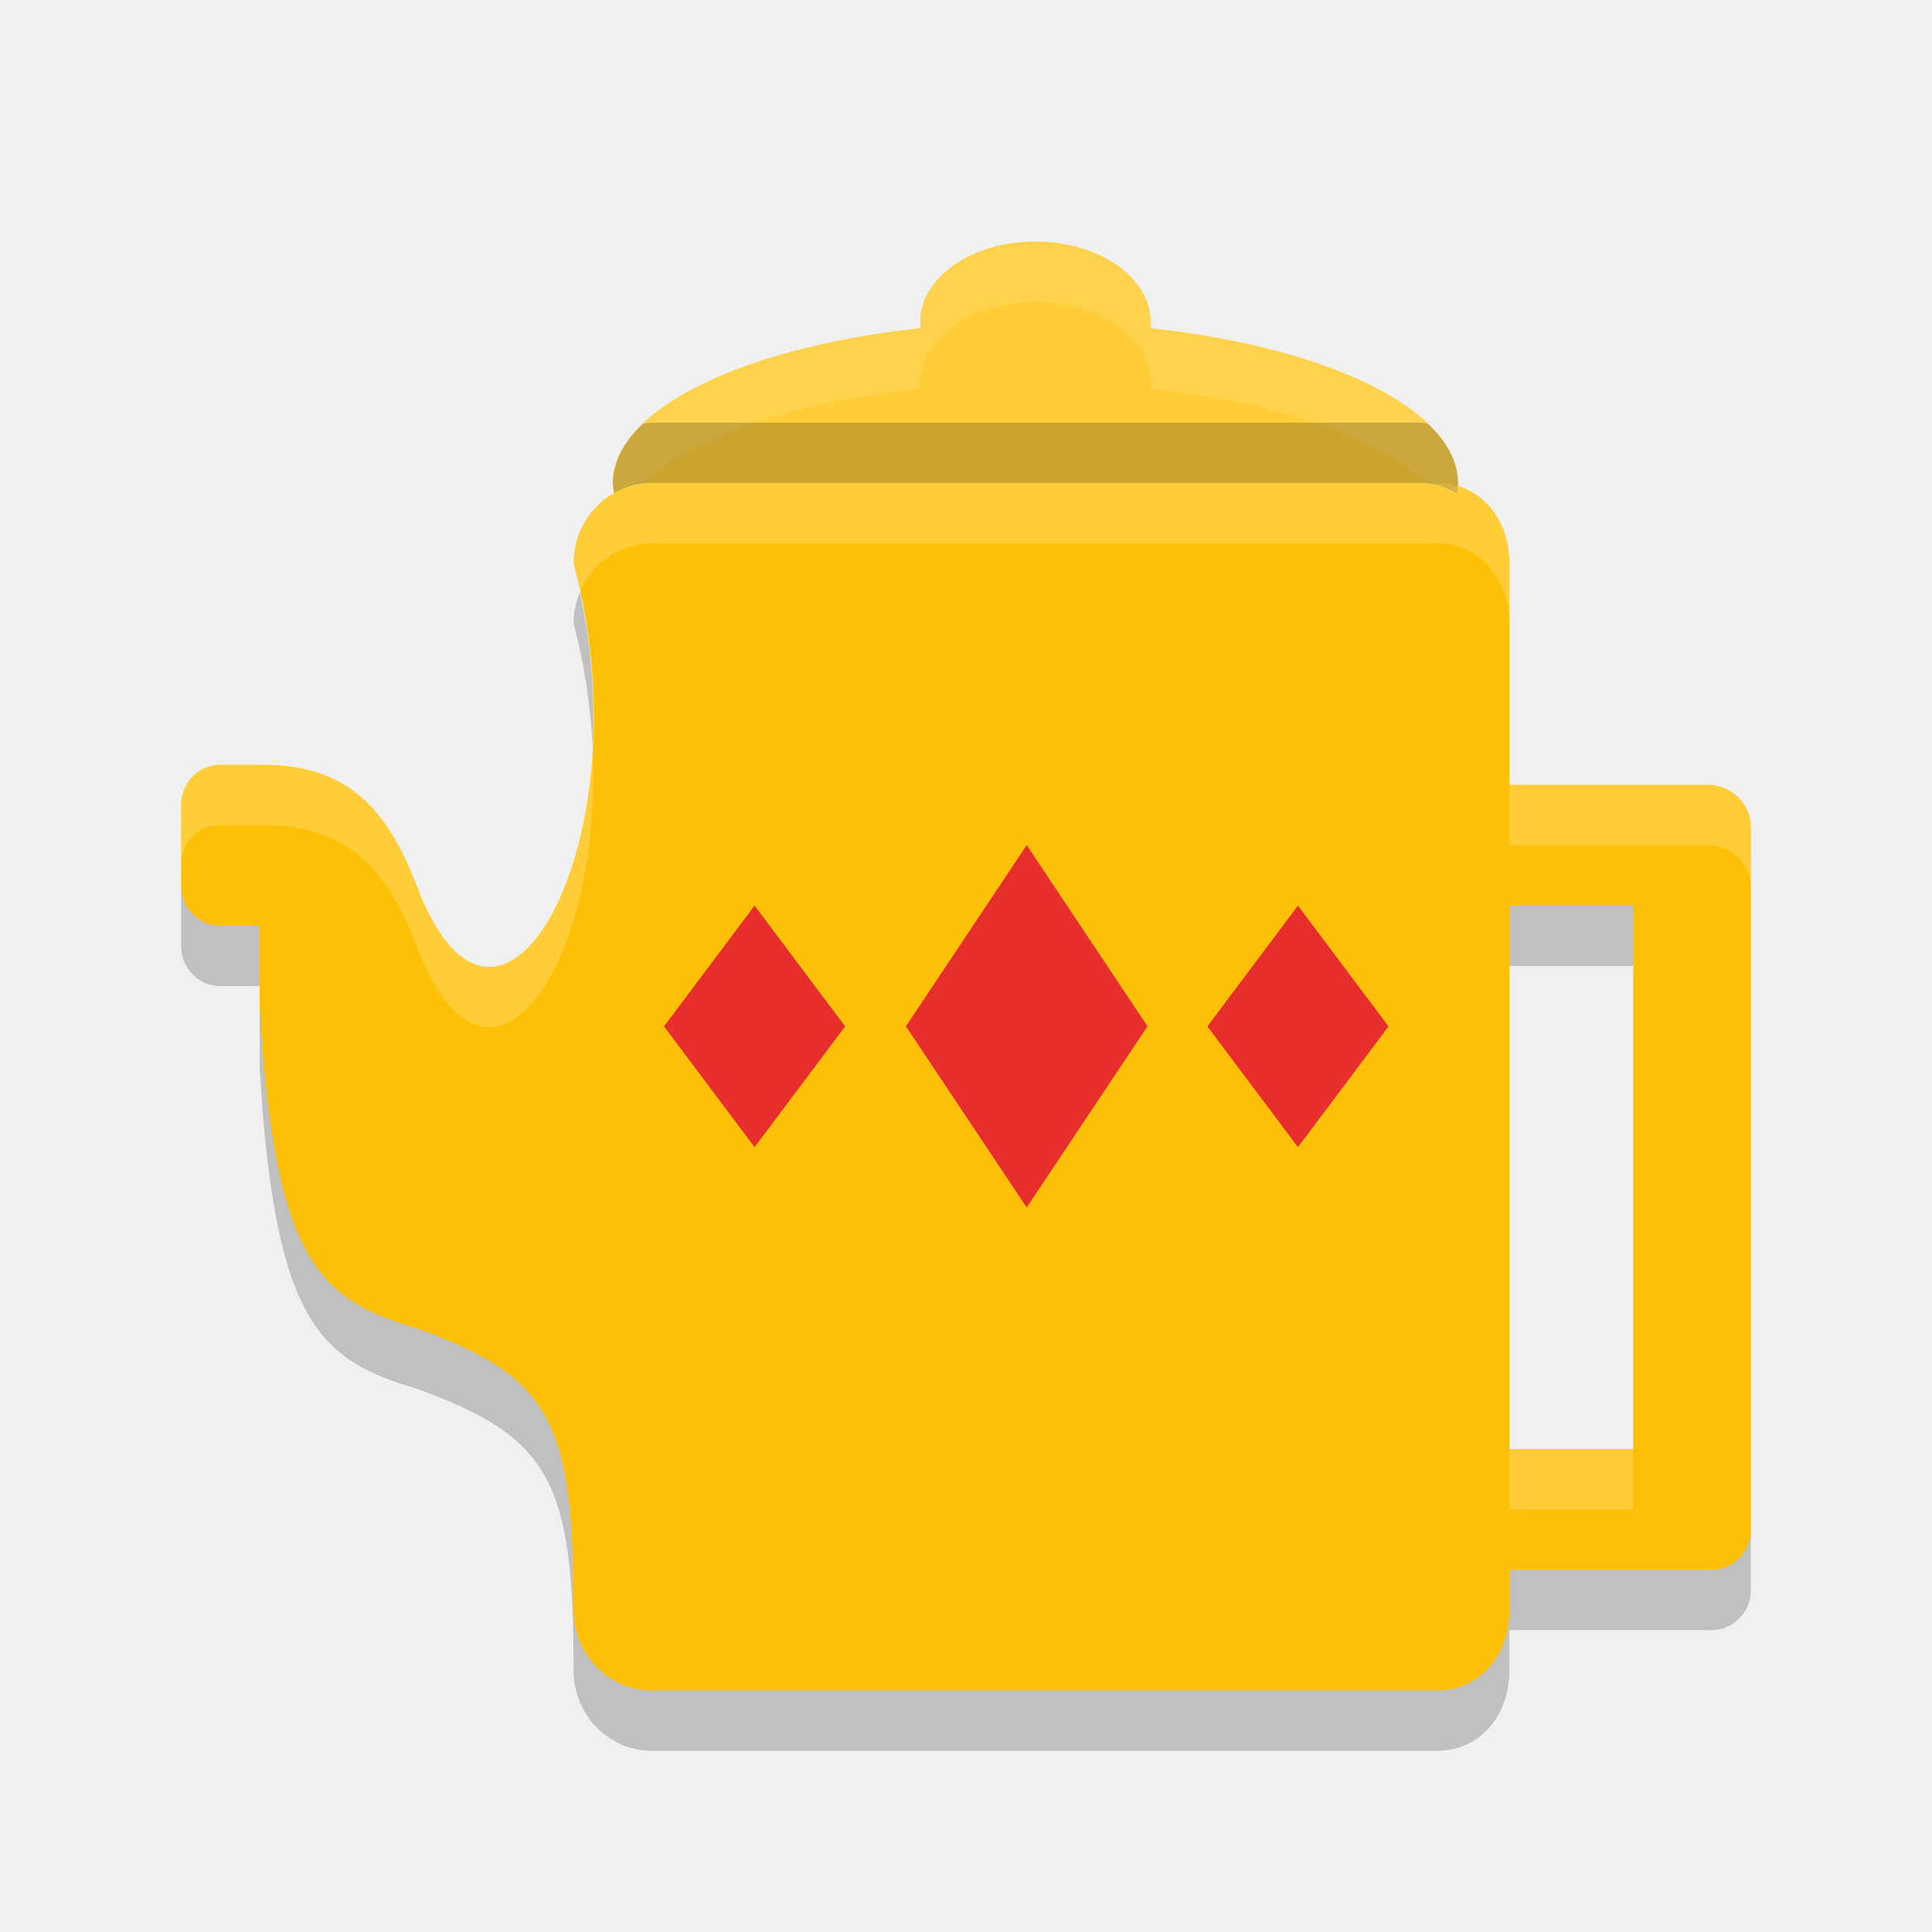
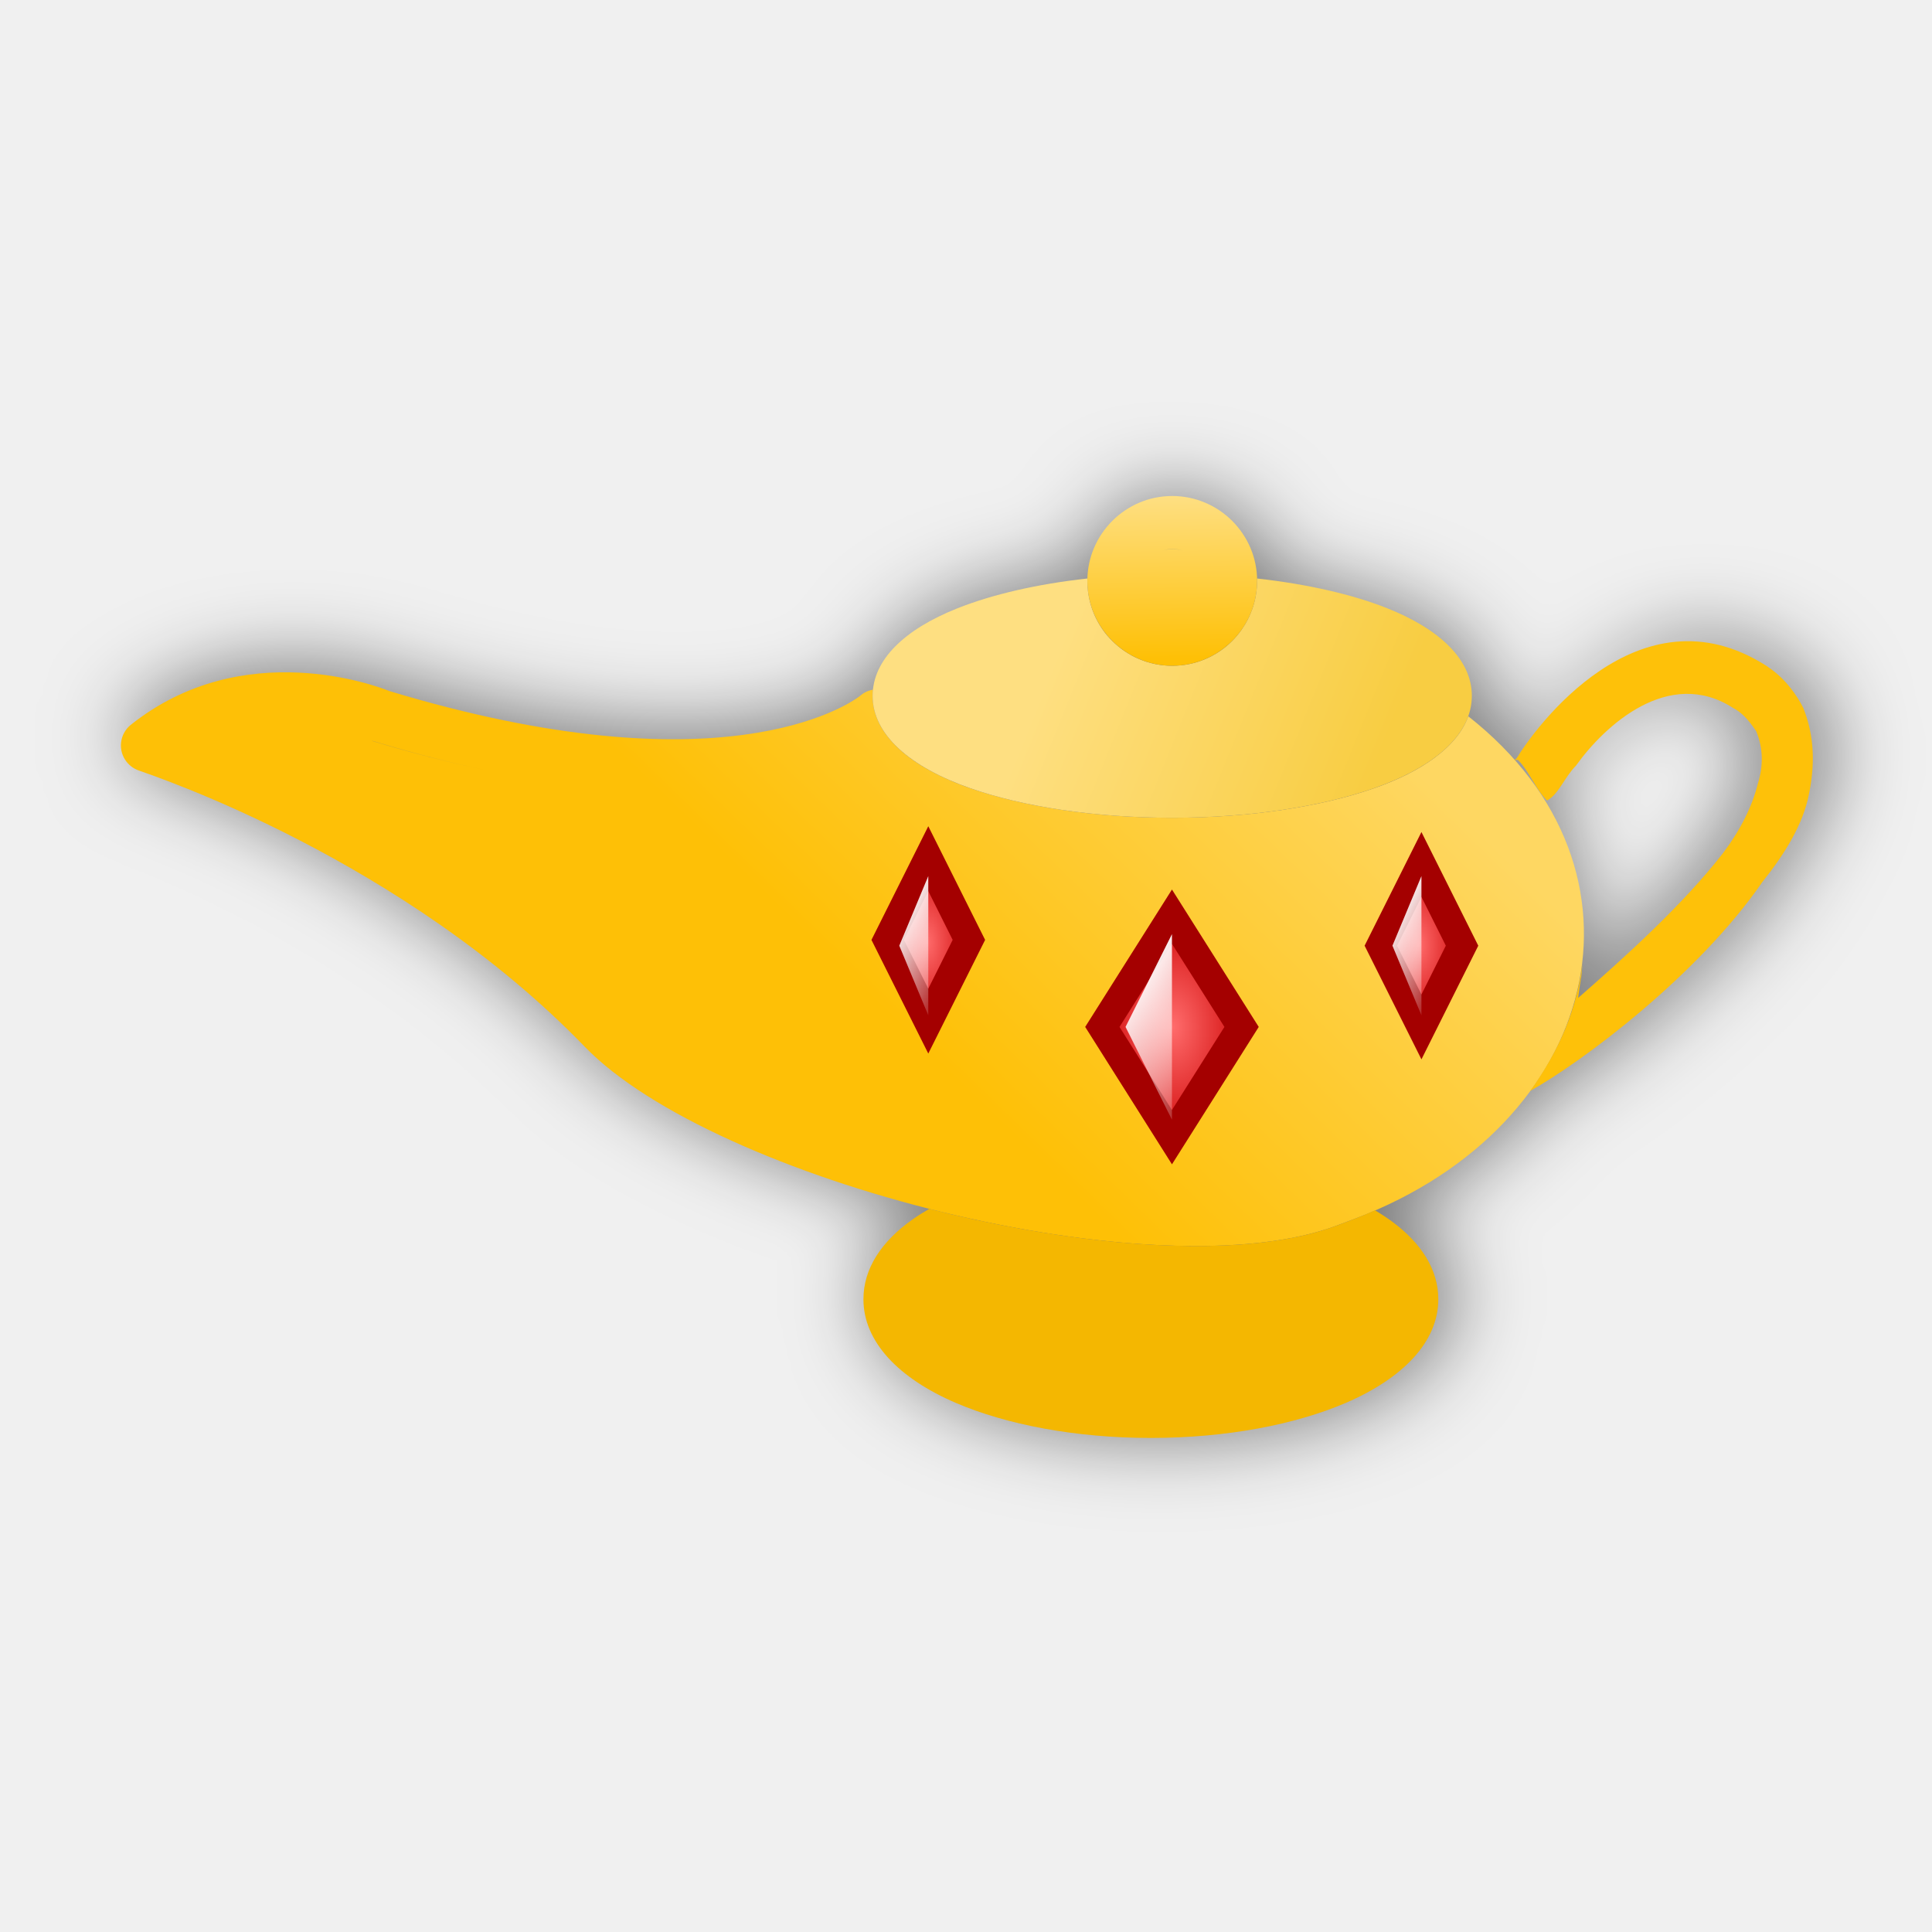
- <svg xmlns="http://www.w3.org/2000/svg" width="32" height="32" version="1">
-   <path fill="#fecd38" d="m17.15 4a1.909 1.333 0 0 0 -1.909 1.333 1.909 1.333 0 0 0 0.006 0.102 7 2.667 0 0 0 -5.097 2.565 7 2.667 0 0 0 0.022 0.171c0.183-0.106 0.39-0.171 0.614-0.171h12.727c0.227 0 0.436 0.066 0.62 0.174a7 2.667 0 0 0 0.017 -0.174 7 2.667 0 0 0 -5.098 -2.564 1.909 1.333 0 0 0 0.007 -0.103 1.909 1.333 0 0 0 -1.909 -1.333z" />
-   <path fill="#fec006" d="m10.8 8c-0.72 0-1.3 0.595-1.3 1.333 1.231 4.54-1.224 8.987-2.6 5.334-0.467-1.217-1.114-2.022-2.6-2h-0.65c-0.36 0-0.65 0.297-0.65 0.667v1.333c0 0.369 0.29 0.667 0.65 0.667h0.65v1.333c0.244 4.231 0.99 4.862 2.6 5.333 2.218 0.805 2.6 1.536 2.6 4.667 0 0.738 0.58 1.333 1.3 1.333h13c0.72 0 1.2-0.595 1.2-1.333v-0.667h3.35c0.36 0 0.65-0.297 0.65-0.667v-11.633c0-0.369-0.292-0.664-0.65-0.7h-3.35v-3.667c0-0.739-0.48-1.333-1.2-1.333zm14.2 7h2.05v9h-2.05z" />
-   <rect fill="#e82d2d" width="2.5" height="2.5" x="-1.46" y="19.79" transform="matrix(.6 -.8 .6 .8 0 0)" />
-   <rect fill="#e82d2d" width="3.606" height="3.606" x="3.31" y="23.74" transform="matrix(.5547 -.83205 .5547 .83205 0 0)" />
-   <rect fill="#e82d2d" width="2.5" height="2.5" x="6.04" y="27.29" transform="matrix(.6 -.8 .6 .8 0 0)" />
-   <path fill="#fff" opacity=".1" d="m17.15 4a1.909 1.333 0 0 0 -1.91 1.334 1.909 1.333 0 0 0 0.008 0.102 7 2.667 0 0 0 -5.098 2.564 7 2.667 0 0 0 0.022 0.17c0.142-0.083 0.304-0.129 0.473-0.15a7 2.667 0 0 1 4.603 -1.586 1.909 1.333 0 0 1 -0.008 -0.102 1.909 1.333 0 0 1 1.91 -1.332 1.909 1.333 0 0 1 1.909 1.332 1.909 1.333 0 0 1 -0.008 0.103 7 2.667 0 0 1 4.601 1.584c0.173 0.021 0.338 0.069 0.483 0.154a7 2.667 0 0 0 0.015 -0.174 7 2.667 0 0 0 -5.099 -2.564 1.909 1.333 0 0 0 0.008 -0.102 1.909 1.333 0 0 0 -1.909 -1.334z" />
-   <path opacity=".2" d="m10.787 7c-0.049 0-0.094 0.014-0.141 0.019a7 2.667 0 0 0 -0.496 0.981 7 2.667 0 0 0 0.022 0.17c0.183-0.106 0.391-0.17 0.615-0.17h12.727c0.227 0 0.437 0.066 0.621 0.174a7 2.667 0 0 0 0.015 -0.174 7 2.667 0 0 0 -0.498 -0.981c-0.046-0.006-0.09-0.019-0.138-0.019h-12.727z" />
-   <path fill="#fff" opacity=".2" d="m10.801 8c-0.72 0-1.301 0.595-1.301 1.334 0.043 0.158 0.071 0.315 0.105 0.473 0.198-0.475 0.657-0.807 1.196-0.807h13c0.72 0 1.199 0.595 1.199 1.334v-1c0-0.739-0.479-1.334-1.199-1.334h-13zm-0.987 4.371c-0.171 3.124-1.857 5.101-2.914 2.295-0.467-1.217-1.113-2.022-2.6-2h-0.65c-0.36 0-0.65 0.299-0.65 0.668v1c0-0.369 0.29-0.668 0.65-0.668h0.65c1.486-0.022 2.133 0.783 2.6 2 1.166 3.096 3.099 0.371 2.914-3.295zm15.186 0.629v1h3.35c0.358 0.036 0.65 0.33 0.65 0.699v-1c0-0.369-0.292-0.663-0.65-0.699h-3.35zm0 11v1h2.051v-1h-2.051z" />
-   <path opacity=".2" d="m9.605 9.807c-0.067 0.161-0.105 0.34-0.105 0.527 0.188 0.692 0.281 1.378 0.315 2.037 0.044-0.801-0.016-1.673-0.209-2.564zm-6.606 4.859v1c0 0.369 0.29 0.668 0.65 0.668h0.65v-1h-0.65c-0.36 0-0.65-0.299-0.65-0.668zm22 0.334v1h2.051v-1h-2.051zm-20.699 1.666v1c0.244 4.231 0.99 4.862 2.6 5.334 2.218 0.805 2.6 1.536 2.6 4.666 0 0.739 0.581 1.334 1.301 1.334h13c0.72 0 1.199-0.595 1.199-1.334v-0.666h3.35c0.36 0 0.65-0.297 0.65-0.666v-1c0 0.369-0.29 0.666-0.65 0.666h-3.35v0.666c0 0.739-0.479 1.334-1.199 1.334h-13c-0.72 0-1.301-0.595-1.301-1.334 0-3.13-0.381-3.861-2.599-4.666-1.61-0.472-2.356-1.103-2.6-5.334z" />
+ <svg xmlns="http://www.w3.org/2000/svg" xmlns:xlink="http://www.w3.org/1999/xlink" id="svg29" version="1.1" xml:space="preserve" width="32" viewBox="0 0 0.333 0.333" style="clip-rule:evenodd;fill-rule:evenodd;image-rendering:optimizeQuality;shape-rendering:geometricPrecision;text-rendering:geometricPrecision" height="32">
+   <defs id="defs4">
+     <linearGradient id="linearGradient1018">
+       <stop id="stop1014" offset="0" style="stop-color:#fec006;stop-opacity:1;" />
+       <stop id="stop1016" offset="1" style="stop-color:#fedf82;stop-opacity:1" />
+     </linearGradient>
+     <linearGradient id="linearGradient1002">
+       <stop id="stop998" offset="0" style="stop-color:#f8cd42;stop-opacity:1" />
+       <stop id="stop1000" offset="1" style="stop-color:#fedf81;stop-opacity:1" />
+     </linearGradient>
+     <style id="style2" type="text/css">
+    
+     .fil4 {fill:none}
+     .fil3 {fill:#E0E0E0}
+     .fil1 {fill:#F6E28A}
+     .fil2 {fill:#F8E8A2}
+     .fil0 {fill:black;fill-rule:nonzero}
+    
+   </style>
+     <linearGradient id="linearGradient8285">
+       <stop style="stop-color:#ff6c6c;stop-opacity:1;" offset="0" id="stop8287" />
+       <stop style="stop-color:#cc0000;stop-opacity:1;" offset="1" id="stop8289" />
+     </linearGradient>
+     <linearGradient id="linearGradient855">
+       <stop style="stop-color:#fec006;stop-opacity:1;" offset="0" id="stop851" />
+       <stop style="stop-color:#fed762;stop-opacity:1" offset="1" id="stop853" />
+     </linearGradient>
+     <radialGradient xlink:href="#linearGradient8285" id="radialGradient17172" gradientUnits="userSpaceOnUse" gradientTransform="matrix(0.00470953,0,0,0.00732593,0.0938338,-0.03181814)" cx="23" cy="28.5" fx="23" fy="28.5" r="3" />
+     <linearGradient xlink:href="#linearGradient11853" id="linearGradient17174" gradientUnits="userSpaceOnUse" gradientTransform="matrix(0.00261641,0,0,0.00523281,0.1419756,0.03045232)" x1="21" y1="26" x2="25" y2="31" />
+     <linearGradient id="linearGradient11853">
+       <stop style="stop-color:#ffffff;stop-opacity:1;" offset="0" id="stop11855" />
+       <stop style="stop-color:#ffffff;stop-opacity:0;" offset="1" id="stop11857" />
+     </linearGradient>
+     <radialGradient xlink:href="#linearGradient8285" id="radialGradient11865" gradientUnits="userSpaceOnUse" gradientTransform="matrix(0.00282572,0,0,0.00549445,0.09477568,0.00581876)" cx="23" cy="28.5" fx="23" fy="28.5" r="3" />
+     <linearGradient xlink:href="#linearGradient11853" id="linearGradient11867" gradientUnits="userSpaceOnUse" gradientTransform="matrix(0.00156984,0,0,0.00392461,0.1236608,0.05252161)" x1="21" y1="26" x2="25" y2="31" />
+     <radialGradient xlink:href="#linearGradient8285" id="radialGradient14259" gradientUnits="userSpaceOnUse" gradientTransform="matrix(0.00282572,0,0,0.00549445,0.1795472,0.00625051)" cx="23" cy="28.5" fx="23" fy="28.5" r="3" />
+     <linearGradient xlink:href="#linearGradient11853" id="linearGradient14261" gradientUnits="userSpaceOnUse" gradientTransform="matrix(0.00156984,0,0,0.00392461,0.2084323,0.05295336)" x1="21" y1="26" x2="25" y2="31" />
+     <linearGradient gradientUnits="userSpaceOnUse" y2="13.927" x2="24.666" y1="20.388" x1="18.405" id="linearGradient988" xlink:href="#linearGradient855" />
+     <linearGradient gradientUnits="userSpaceOnUse" y2="9.572" x2="17.992" y1="11.664" x1="23.173" id="linearGradient1004" xlink:href="#linearGradient1002" />
+     <linearGradient gradientUnits="userSpaceOnUse" y2="8.207" x2="19.396" y1="10.892" x1="19.432" id="linearGradient1012" xlink:href="#linearGradient1018" />
+     <filter style="color-interpolation-filters:sRGB" id="filter59502" x="-0.058" width="1.117" y="-0.105" height="1.21">
+       <feGaussianBlur stdDeviation="0.007" id="feGaussianBlur59504" />
+     </filter>
+   </defs>
+   <g style="stroke:none" id="Layer_x0020_1">
+     <path d="m 0.202,0.085 c -0.004,0 -0.008,0.002 -0.01,0.004 -0.003,0.003 -0.004,0.006 -0.004,0.01 -10e-9,-1.362e-4 -3.87e-6,-2.7208e-4 0,-4.0689e-4 -0.009,9.6e-4 -0.016,0.003 -0.022,0.005 -0.009,0.004 -0.015,0.009 -0.015,0.015 8.4e-7,-3.5343e-4 2.322e-5,-7.0698e-4 6.103e-5,-0.001 -8.6698e-4,1.4885e-4 -0.002,5.311e-4 -0.002,0.001 -0.002,0.002 -0.024,0.016 -0.081,-8.7483e-4 -9.7225e-4,-3.95e-4 -0.007,-0.003 -0.016,-0.003 -0.008,-3.7979e-4 -0.019,0.001 -0.029,0.009 -0.002,0.002 -0.002,0.004 -7.3242e-4,0.006 5.8301e-4,7.2875e-4 0.001,0.001 0.002,0.002 0.003,9.9605e-4 0.045,0.015 0.077,0.048 0.011,0.011 0.035,0.022 0.061,0.028 -4.3937e-4,-1.0949e-4 -8.8373e-4,-1.727e-4 -0.001,-2.8484e-4 -0.001,5.8e-4 -0.002,0.001 -0.003,0.002 -0.005,0.004 -0.008,0.008 -0.008,0.014 0,0.007 0.006,0.014 0.016,0.018 0.009,0.004 0.021,0.006 0.034,0.006 0.013,0 0.025,-0.002 0.034,-0.006 0.01,-0.004 0.016,-0.011 0.016,-0.018 0,-0.005 -0.003,-0.01 -0.008,-0.013 -9.3e-4,-6.9e-4 -0.002,-0.001 -0.003,-0.002 -0.001,6e-4 -0.003,0.001 -0.003,0.001 0.013,-0.005 0.023,-0.013 0.03,-0.022 5.63e-6,-7.68e-6 1.471e-5,-1.268e-5 2.034e-5,-2.034e-5 0.009,-0.005 0.029,-0.02 0.04,-0.036 0.003,-0.005 0.006,-0.01 0.008,-0.015 0.002,-0.005 0.001,-0.011 -9.5622e-4,-0.015 -0.001,-0.003 -0.003,-0.005 -0.006,-0.007 -4.333e-5,-3.53e-5 -3.8191e-4,-3.2466e-4 -4.0691e-4,-3.0518e-4 -0.021,-0.014 -0.039,0.011 -0.043,0.016 l -3.8656e-4,2.8483e-4 c 3.4577e-4,3.8528e-4 5.6456e-4,8.1032e-4 8.9519e-4,0.001 -0.002,-0.003 -0.005,-0.006 -0.009,-0.008 -4.327e-5,1.2107e-4 -1.5562e-4,2.2568e-4 -2.0345e-4,3.4587e-4 4.9854e-4,-0.001 8.138e-4,-0.003 8.138e-4,-0.004 0,-0.006 -0.006,-0.011 -0.015,-0.015 -0.006,-0.002 -0.014,-0.004 -0.022,-0.005 3.8e-6,1.351e-4 2.034e-5,2.706e-4 2.034e-5,4.0689e-4 0,-0.004 -0.002,-0.008 -0.004,-0.01 -0.003,-0.003 -0.006,-0.004 -0.01,-0.004 z m 0,0.009 c 7.6e-4,0 0.001,1.6958e-4 0.002,4.4758e-4 -6.5802e-4,-2.78e-4 -0.001,-4.2724e-4 -0.002,-4.2724e-4 -6.3031e-4,0 -0.001,1.5093e-4 -0.002,3.4587e-4 5.6885e-4,-1.9849e-4 0.001,-3.6621e-4 0.002,-3.6621e-4 z m -0.014,0.009 c 9.611e-5,3.3735e-4 1.8583e-4,6.7005e-4 3.0517e-4,9.9691e-4 -1.1914e-4,-3.2912e-4 -2.0941e-4,-6.5732e-4 -3.0517e-4,-9.9691e-4 z m 0.028,0 c -9.697e-5,3.3926e-4 -1.8494e-4,6.681e-4 -3.0518e-4,9.9691e-4 1.1962e-4,-3.2711e-4 2.0876e-4,-6.593e-4 3.0518e-4,-9.9691e-4 z m -0.026,0.004 c 5.0875e-4,7.3679e-4 0.001,0.001 0.002,0.002 0.001,0.001 0.003,0.002 0.005,0.003 -0.002,-7.38e-4 -0.003,-0.002 -0.005,-0.003 0,0 0,-2.034e-5 0,-2.034e-5 -5.7831e-4,-5.7935e-4 -0.001,-0.001 -0.002,-0.002 -4.366e-5,-6.16e-5 -5.901e-5,-1.4115e-4 -1.02e-4,-2.0266e-4 z m 0.024,6.103e-5 c -3.084e-5,4.464e-5 -5.008e-5,9.816e-5 -8.138e-5,1.4242e-4 -4.7531e-4,6.6929e-4 -0.001,0.001 -0.002,0.002 0,0 0,2.034e-5 0,2.034e-5 -6.625e-4,6.625e-4 -0.001,0.001 -0.002,0.002 -0.002,0.001 -0.003,0.002 -0.005,0.002 0.002,-3.9087e-4 0.004,-0.001 0.005,-0.002 7.7739e-4,-5.2669e-4 0.001,-0.001 0.002,-0.002 6.124e-4,-6.1288e-4 0.001,-0.001 0.002,-0.002 z m 0.076,0.011 c 0.003,-6.078e-5 0.005,6.5141e-4 0.008,0.002 l 6.104e-5,4.069e-5 c 0.001,8.3e-4 0.003,0.003 0.004,0.004 0.001,0.002 0.001,0.005 3.0518e-4,0.009 -0.001,0.004 -0.003,0.008 -0.006,0.012 -0.007,0.009 -0.016,0.018 -0.025,0.025 2.4844e-4,-0.001 4.4688e-4,-0.002 5.9001e-4,-0.004 7.229e-5,-6.1e-4 1.3935e-4,-0.001 1.831e-4,-0.002 -1.0881e-4,8.4554e-4 -3.2912e-4,0.002 -4.8828e-4,0.003 0.002,-0.011 -9.167e-5,-0.022 -0.007,-0.032 2.7531e-4,4.1426e-4 6.5546e-4,8.0292e-4 9.1553e-4,0.001 0.002,-0.002 0.004,-0.004 0.005,-0.006 0.004,-0.005 0.011,-0.012 0.019,-0.012 z m -0.139,0.004 c 9.505e-5,2.4945e-4 1.7089e-4,5.074e-4 2.8483e-4,7.5277e-4 -1.1502e-4,-2.48e-4 -1.8916e-4,-5.0055e-4 -2.8483e-4,-7.5277e-4 z m 0.001,0.002 c 6.7094e-4,0.001 0.001,0.002 0.002,0.003 -2.9379e-4,-2.8255e-4 -6.5038e-4,-5.432e-4 -9.1553e-4,-8.3414e-4 -6.7077e-4,-7.358e-4 -0.001,-0.002 -0.002,-0.002 z m 0.099,1.2208e-4 c -5.4778e-4,8.6825e-4 -0.001,0.002 -0.002,0.003 7.837e-4,-8.0768e-4 0.001,-0.002 0.002,-0.003 z m -0.188,0.002 c 0.007,0.002 0.014,0.004 0.02,0.005 -0.006,-0.001 -0.013,-0.003 -0.02,-0.005 z m 0.091,0.002 c 0.001,0.001 0.003,0.002 0.005,0.003 -0.002,-9.963e-4 -0.003,-0.002 -0.005,-0.003 z m 0.093,3.6621e-4 c -3.7515e-4,3.1547e-4 -6.2678e-4,6.7273e-4 -0.001,9.7657e-4 -7.3142e-4,5.4119e-4 -0.002,0.001 -0.003,0.002 0.001,-7.834e-4 0.002,-0.002 0.004,-0.002 z m -0.005,0.003 c -0.002,0.001 -0.004,0.002 -0.007,0.003 0.002,-8.428e-4 0.005,-0.002 0.007,-0.003 z m 0.028,0.038 c -3.2074e-4,0.001 -7.4034e-4,0.003 -0.001,0.004 4.3982e-4,-0.001 8.5922e-4,-0.003 0.001,-0.004 z m -0.002,0.006 c -4.2646e-4,0.001 -9.5363e-4,0.002 -0.001,0.003 5.1026e-4,-0.001 0.001,-0.002 0.001,-0.003 z m -0.104,0.033 c 0.005,0.001 0.009,0.002 0.014,0.003 -0.001,-1.8448e-4 -0.002,-2.8423e-4 -0.003,-4.8828e-4 -0.003,-6.1703e-4 -0.007,-0.001 -0.01,-0.002 z m 0.065,0.002 c -0.002,7.2e-4 -0.004,0.001 -0.006,0.002 -6.204e-5,1.41e-5 -1.4119e-4,6.42e-6 -2.0345e-4,2.034e-5 0.002,-5.0701e-4 0.004,-0.001 0.006,-0.002 z m -0.046,0.002 c 0.005,6.396e-4 0.009,0.001 0.014,0.001 -0.004,-2.6221e-4 -0.009,-7.2095e-4 -0.014,-0.001 z m 0.031,0.001 c -8.6534e-4,7.568e-5 -0.002,1.308e-4 -0.003,1.831e-4 8.8613e-4,-5.238e-5 0.002,-1.0758e-4 0.003,-1.831e-4 z m -0.014,3.2552e-4 c 9.2974e-4,3.351e-5 0.002,6.25e-6 0.003,2.034e-5 -9.1445e-4,-1.43e-5 -0.002,1.344e-5 -0.003,-2.034e-5 z" style="clip-rule:evenodd;fill:#000000;fill-opacity:1;fill-rule:evenodd;stroke:none;stroke-width:0.057;image-rendering:optimizeQuality;shape-rendering:geometricPrecision;text-rendering:geometricPrecision;opacity:0.5;filter:url(#filter59502)" id="path6-8" />
+     <path d="M 4.934 11.129 C 4.122 11.092 3.1 11.25 2.166 11.992 C 1.977 12.143 1.945 12.418 2.096 12.607 C 2.152 12.677 2.225 12.726 2.305 12.752 C 2.571 12.848 6.672 14.215 9.674 17.318 C 11.809 19.527 19.141 21.421 22.143 20.27 C 22.238 20.233 22.333 20.198 22.428 20.162 C 26.483 18.62 27.543 14.405 24.295 11.852 C 24.205 12.104 24.011 12.337 23.734 12.541 C 23.472 12.735 23.135 12.904 22.736 13.043 C 21.873 13.344 20.691 13.531 19.396 13.531 C 18.102 13.531 16.92 13.345 16.057 13.043 C 15.488 12.844 15.044 12.587 14.766 12.281 C 14.555 12.05 14.439 11.793 14.439 11.516 C 14.439 11.481 14.442 11.446 14.445 11.412 C 14.362 11.426 14.287 11.463 14.227 11.518 C 14.009 11.681 11.919 13.09 6.441 11.434 C 6.348 11.396 5.745 11.165 4.934 11.129 z M 6.16 12.258 C 6.835 12.463 7.465 12.624 8.051 12.746 C 7.465 12.624 6.835 12.465 6.16 12.26 L 6.16 12.258 z M 13.127 12.873 C 12.586 12.997 11.903 13.088 11.062 13.086 C 11.903 13.088 12.586 12.997 13.127 12.873 z " style="stroke:none;stroke-width:5.472;fill:url(#linearGradient988);fill-opacity:1" id="path6" transform="scale(0.01041667)" />
+     <path transform="scale(0.01041667)" d="M 17.992 9.572 C 17.155 9.664 16.413 9.838 15.84 10.066 C 14.968 10.413 14.439 10.917 14.439 11.514 C 14.439 12.156 15.057 12.694 16.057 13.043 C 16.92 13.345 18.102 13.531 19.396 13.531 C 20.691 13.531 21.871 13.344 22.734 13.043 C 23.734 12.693 24.354 12.156 24.354 11.514 C 24.354 10.916 23.825 10.411 22.953 10.064 C 22.38 9.836 21.636 9.665 20.799 9.572 C 20.799 9.585 20.801 9.598 20.801 9.611 C 20.801 9.914 20.703 10.194 20.541 10.424 C 20.495 10.488 20.444 10.549 20.389 10.605 C 20.134 10.86 19.785 11.016 19.396 11.016 C 19.009 11.016 18.658 10.859 18.404 10.605 C 18.348 10.55 18.295 10.489 18.25 10.424 C 18.087 10.194 17.992 9.914 17.992 9.611 C 17.992 9.598 17.992 9.585 17.992 9.572 z M 16.346 12.219 C 16.732 12.353 17.193 12.464 17.709 12.539 C 17.193 12.464 16.732 12.353 16.346 12.219 z M 22.449 12.219 C 22.063 12.354 21.6 12.464 21.084 12.539 C 21.6 12.464 22.063 12.354 22.449 12.219 z " style="stroke:none;stroke-width:5.472;fill:url(#linearGradient1004);fill-opacity:1" id="path8" />
+     <path transform="scale(0.01041667)" d="M 19.396 8.207 C 19.008 8.207 18.659 8.365 18.404 8.619 C 18.151 8.873 17.992 9.223 17.992 9.611 C 17.992 9.999 18.15 10.349 18.404 10.604 C 18.658 10.857 19.009 11.016 19.396 11.016 C 19.785 11.016 20.134 10.858 20.389 10.604 C 20.642 10.35 20.801 9.999 20.801 9.611 C 20.801 9.223 20.643 8.874 20.389 8.619 C 20.135 8.366 19.784 8.207 19.396 8.207 z M 19.396 9.082 C 19.469 9.082 19.538 9.098 19.602 9.125 C 19.538 9.098 19.469 9.084 19.396 9.084 C 19.336 9.084 19.279 9.098 19.225 9.117 C 19.279 9.098 19.335 9.082 19.396 9.082 z " style="stroke:none;stroke-width:5.472;fill:url(#linearGradient1012);fill-opacity:1" id="path10" />
+     <path style="stroke:none;stroke-width:0.057;fill:#fec109;fill-opacity:1" id="path12" d="m 0.261,0.131 3.939e-4,-2.753e-4 c 0.003,-0.005 0.021,-0.03 0.043,-0.016 2.47e-5,-1.95e-5 3.768e-4,2.577e-4 4.201e-4,2.93e-4 0.003,0.002 0.005,0.005 0.006,0.007 0.002,0.005 0.002,0.01 9.493e-4,0.015 -0.001,0.005 -0.004,0.01 -0.008,0.015 -0.011,0.016 -0.031,0.031 -0.04,0.036 0.005,-0.007 0.008,-0.014 0.009,-0.022 -4.36e-5,6.318e-4 -1.015e-4,0.001 -1.733e-4,0.002 -1.431e-4,0.001 -3.409e-4,0.002 -5.894e-4,0.004 0.008,-0.007 0.018,-0.016 0.025,-0.025 0.003,-0.004 0.005,-0.008 0.006,-0.012 9.188e-4,-0.003 9.374e-4,-0.006 -3.084e-4,-0.009 -7.104e-4,-0.001 -0.002,-0.003 -0.004,-0.004 l -5.93e-5,-4.69e-5 c -0.011,-0.007 -0.022,0.003 -0.027,0.01 -0.002,0.002 -0.003,0.005 -0.005,0.006 -0.002,-0.002 -0.003,-0.005 -0.005,-0.007 z" class="fil0" />
+     <path transform="scale(0.01041667)" d="M 15.377 20.002 C 15.279 20.058 15.187 20.116 15.102 20.176 C 14.585 20.54 14.287 20.991 14.287 21.498 C 14.287 22.203 14.871 22.807 15.816 23.213 C 16.649 23.571 17.791 23.793 19.043 23.793 C 20.295 23.793 21.434 23.571 22.268 23.213 C 23.213 22.806 23.799 22.203 23.799 21.498 C 23.799 21.012 23.523 20.576 23.043 20.219 C 22.954 20.153 22.856 20.088 22.752 20.027 C 22.62 20.085 22.51 20.131 22.428 20.162 C 22.333 20.198 22.238 20.233 22.143 20.27 C 21.961 20.339 21.766 20.397 21.555 20.445 C 20.33 20.724 18.642 20.647 16.904 20.334 C 16.396 20.243 15.884 20.132 15.377 20.002 z " style="stroke:none;stroke-width:5.472;fill:#f4b701;fill-opacity:1" id="path14" />
+     <path id="path17168" d="m 0.202,0.158 -0.012,0.019 0.012,0.019 0.012,-0.019 z" style="display:inline;fill:url(#radialGradient17172);fill-opacity:1;stroke:#a40000;stroke-width:0.005;stroke-linecap:round;stroke-linejoin:miter;stroke-miterlimit:4;stroke-dashoffset:0;stroke-opacity:1" />
+     <path id="path17170" d="m 0.202,0.161 -0.008,0.016 0.008,0.016 z" style="display:inline;fill:url(#linearGradient17174);fill-opacity:1;stroke:none;stroke-width:0.005" />
+     <path style="display:inline;fill:url(#radialGradient11865);fill-opacity:1;stroke:#a40000;stroke-width:0.005;stroke-linecap:round;stroke-linejoin:miter;stroke-miterlimit:4;stroke-dashoffset:0;stroke-opacity:1" d="m 0.16,0.148 -0.007,0.014 0.007,0.014 0.007,-0.014 z" id="path11861" />
+     <path style="display:inline;fill:url(#linearGradient11867);fill-opacity:1;stroke:none;stroke-width:0.005" d="m 0.16,0.151 -0.005,0.012 0.005,0.012 z" id="path11863" />
+     <path style="display:inline;fill:url(#radialGradient14259);fill-opacity:1;stroke:#a40000;stroke-width:0.005;stroke-linecap:round;stroke-linejoin:miter;stroke-miterlimit:4;stroke-dashoffset:0;stroke-opacity:1" d="m 0.245,0.149 -0.007,0.014 0.007,0.014 0.007,-0.014 z" id="path14255" />
+     <path style="display:inline;fill:url(#linearGradient14261);fill-opacity:1;stroke:none;stroke-width:0.005" d="m 0.245,0.151 -0.005,0.012 0.005,0.012 z" id="path14257" />
+   </g>
+   <rect y="0" x="0" id="rect27" width="6.827" height="6.827" class="fil4" />
</svg>
